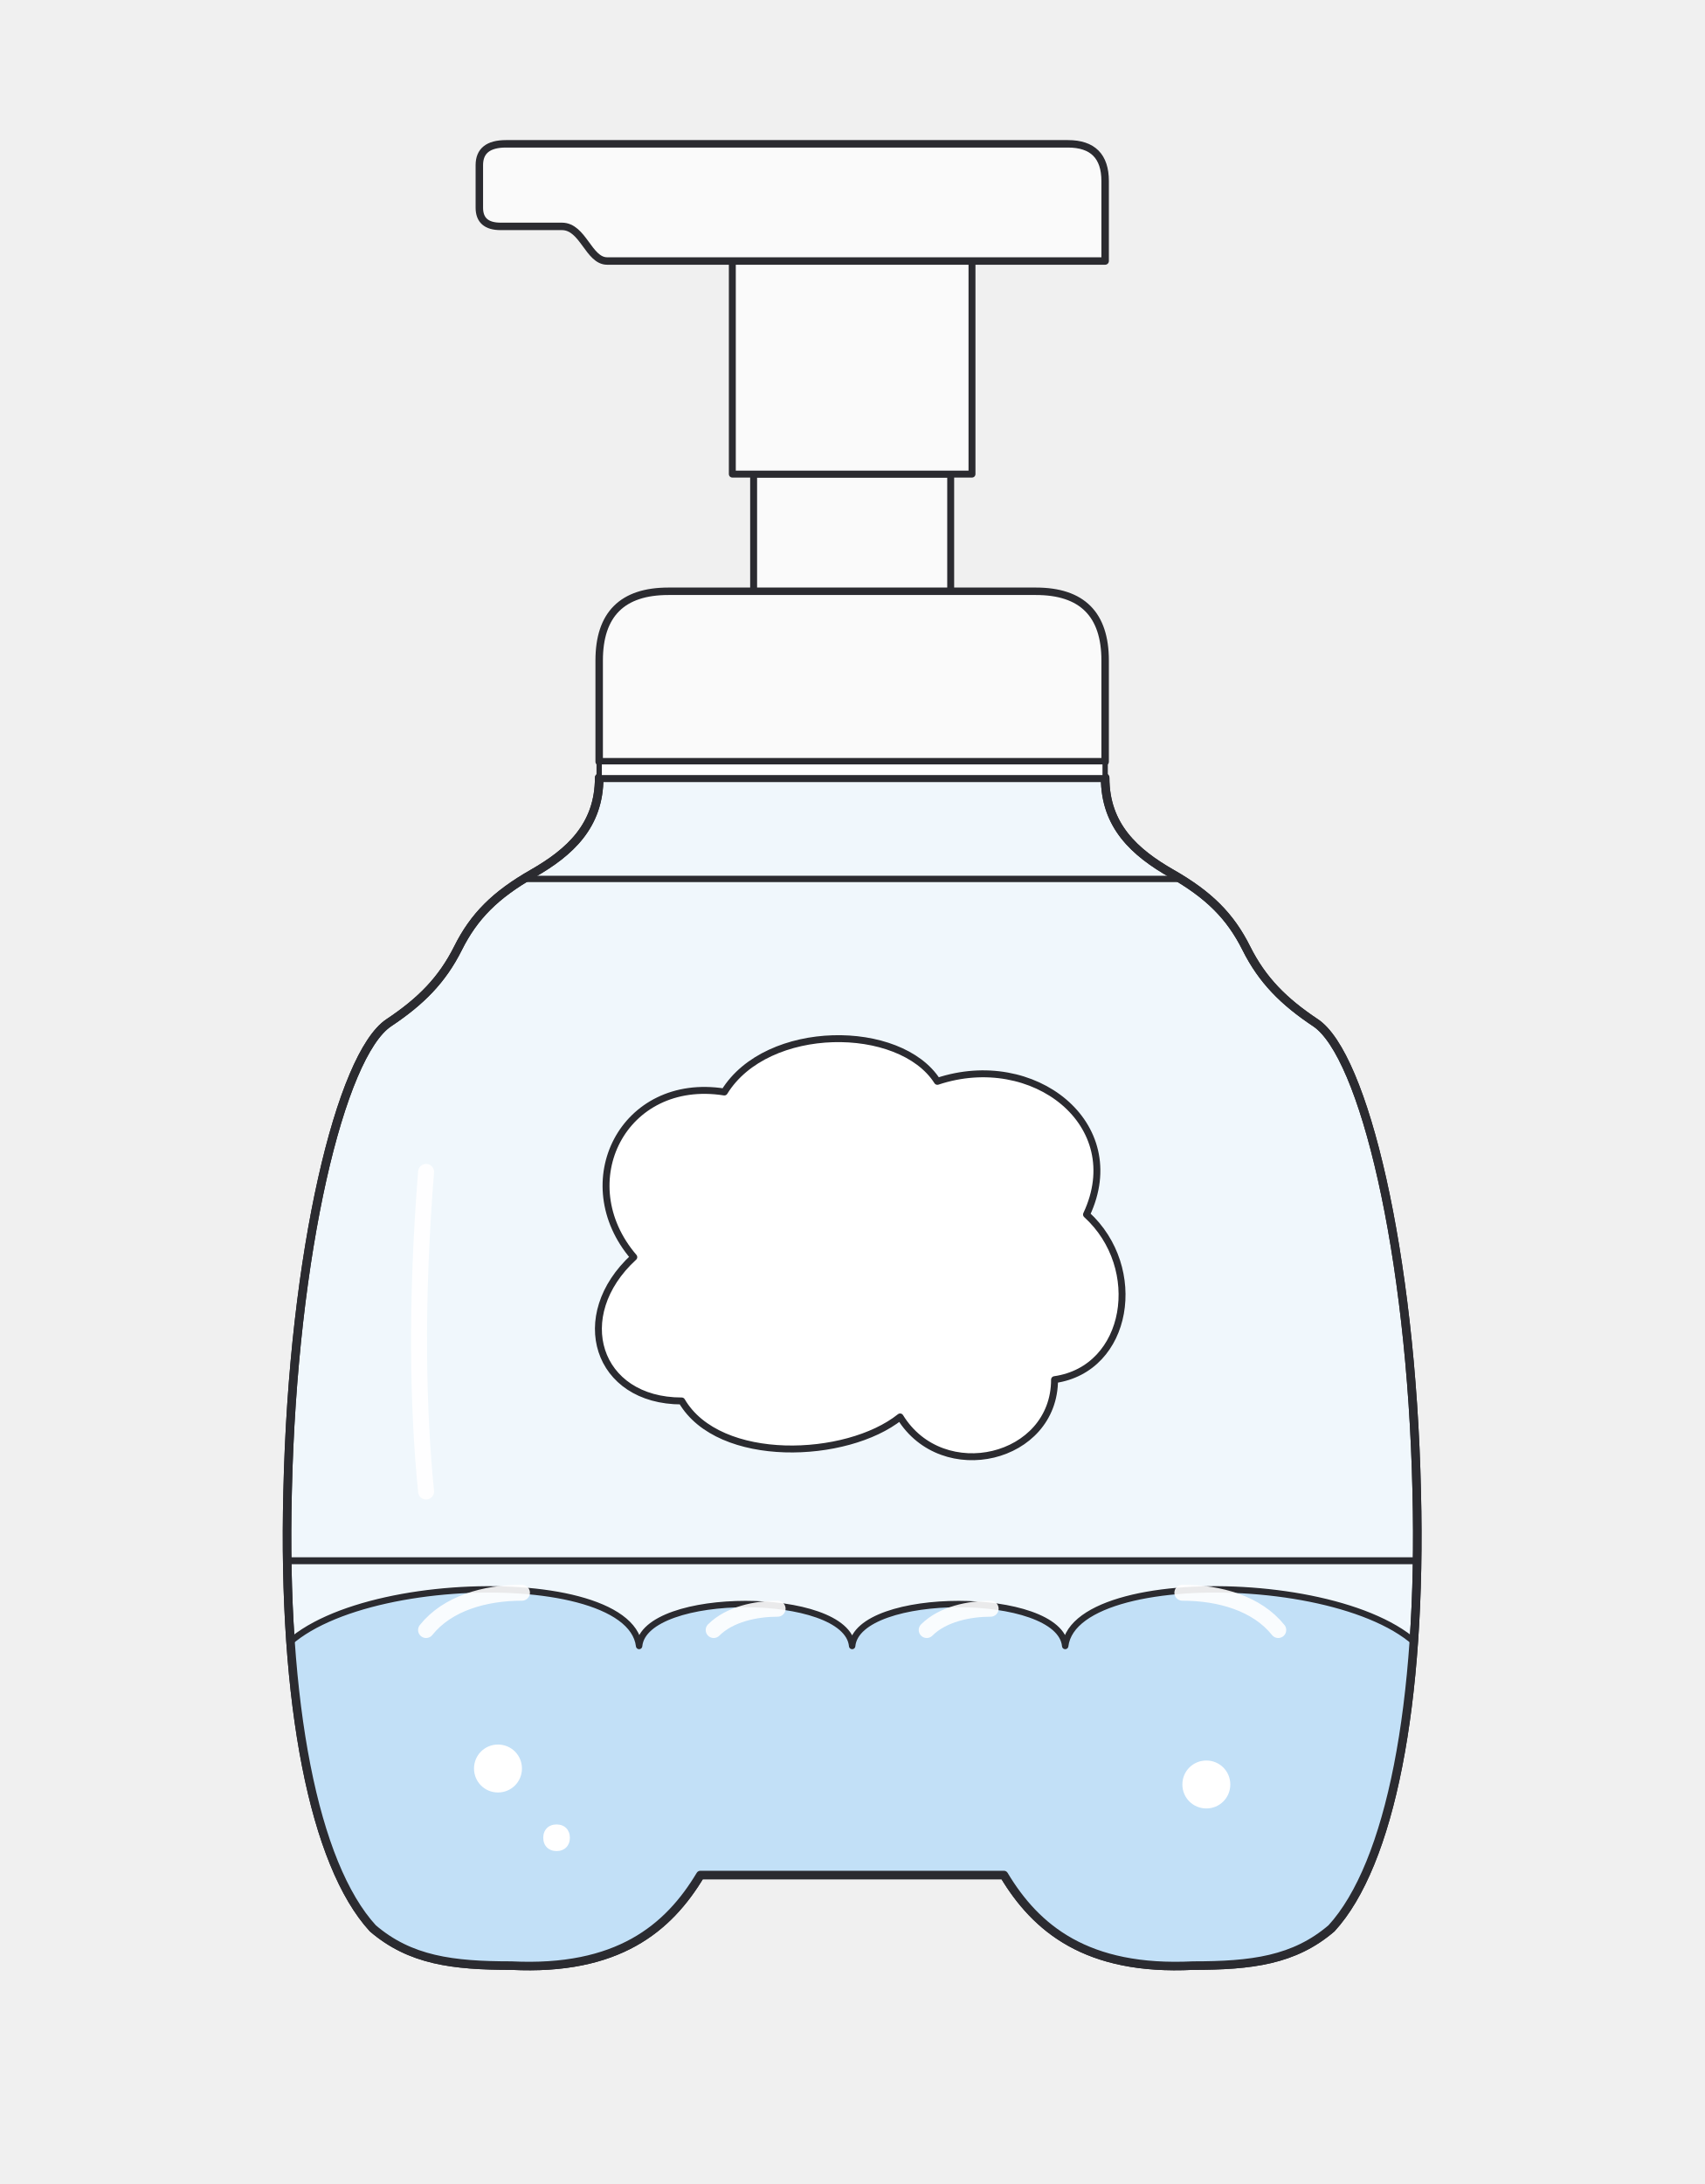
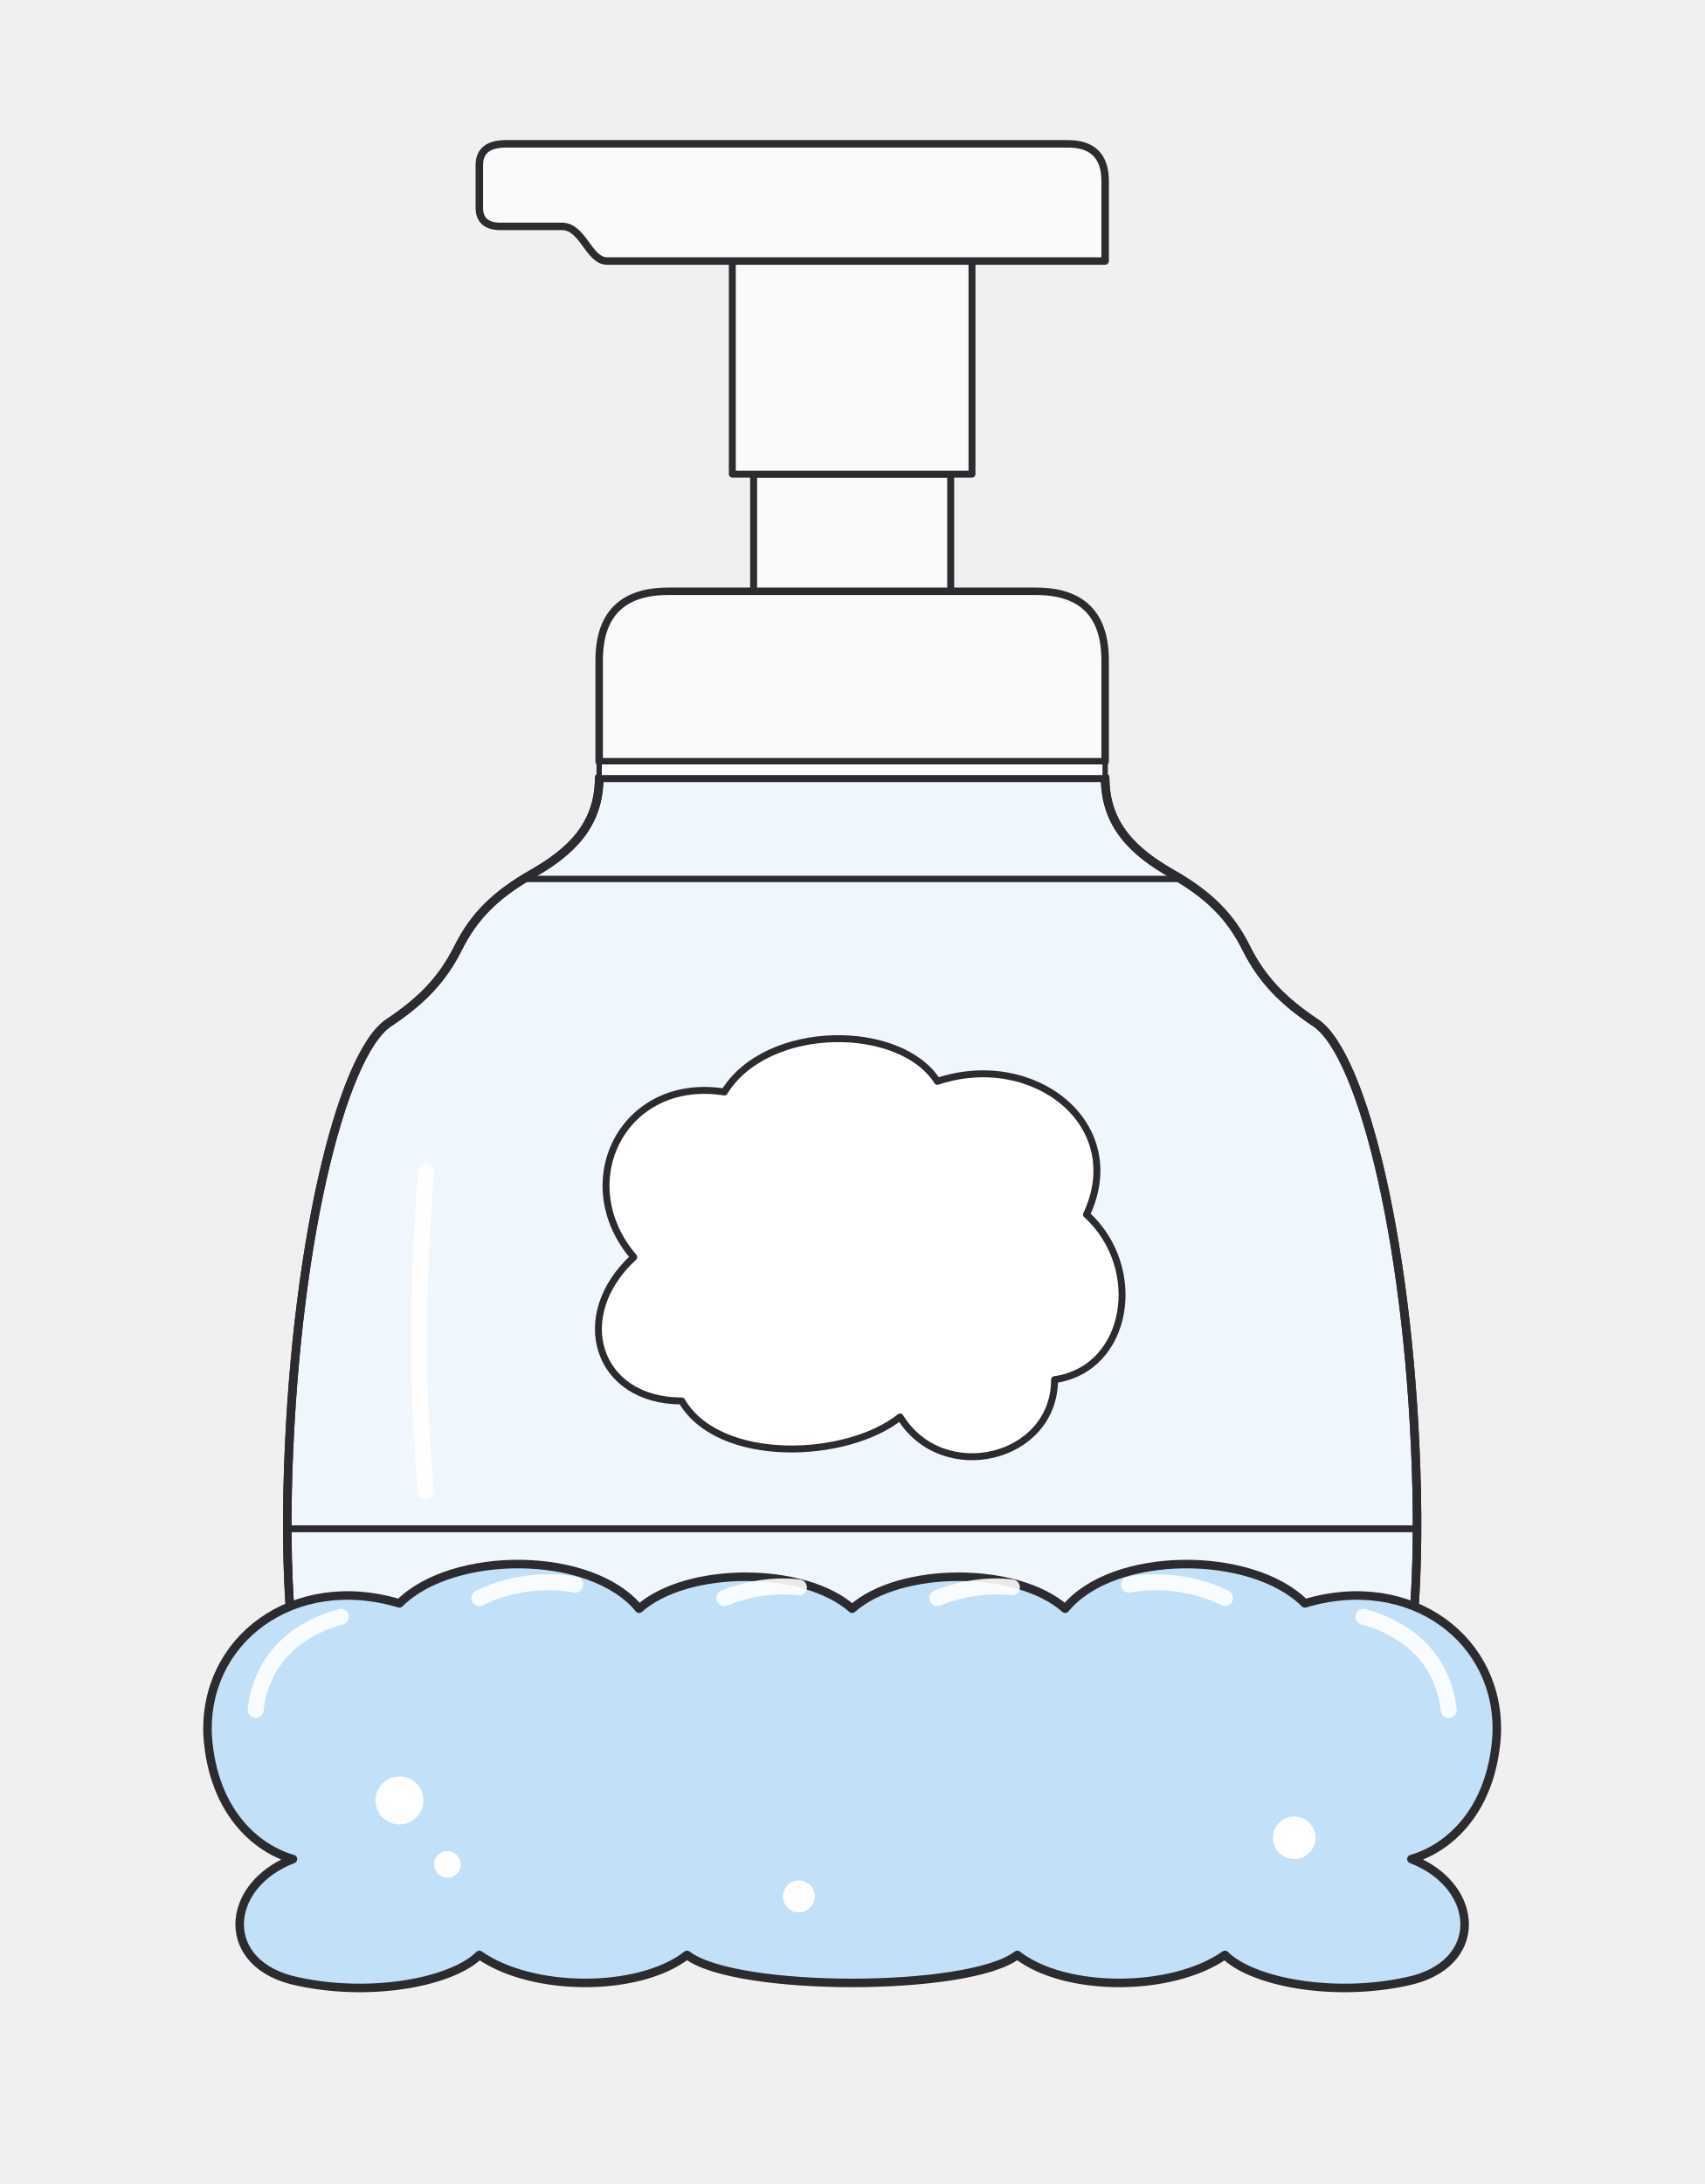
<svg xmlns="http://www.w3.org/2000/svg" width="640" height="820" viewBox="0 0 640 820">
  <defs>
    <clipPath id="clip-body">
-       <path d="M225 292 C225 310 214 320 200 328 C186 336 178 344 172 356 C166 368 158 376 146 384 C128 396 110 470 108 560 C106 640 118 700 140 724 C154 736 170 738 192 738 C232 740 251 724 263 704 L377 704 C389 724 408 740 448 738 C470 738 486 736 500 724 C522 700 534 640 532 560 C530 470 512 396 494 384 C482 376 474 368 468 356 C462 344 454 336 440 328 C426 320 415 310 415 292 Z" />
+       <path d="M225 292 C225 310 214 320 200 328 C186 336 178 344 172 356 C166 368 158 376 146 384 C128 396 110 470 108 560 C107 610 112 640 120 660 L520 660 C528 640 533 610 532 560 C530 470 512 396 494 384 C482 376 474 368 468 356 C462 344 454 336 440 328 C426 320 415 310 415 292 Z" />
    </clipPath>
  </defs>
-   <path id="body" d="M225 292 C225 310 214 320 200 328 C186 336 178 344 172 356 C166 368 158 376 146 384 C128 396 110 470 108 560 C106 640 118 700 140 724 C154 736 170 738 192 738 C232 740 251 724 263 704 L377 704 C389 724 408 740 448 738 C470 738 486 736 500 724 C522 700 534 640 532 560 C530 470 512 396 494 384 C482 376 474 368 468 356 C462 344 454 336 440 328 C426 320 415 310 415 292 Z" fill="#f0f7fc" stroke="#2b2b30" stroke-width="3.2" stroke-linejoin="round" stroke-linecap="round" />
-   <path id="band" d="M90 628 L100 632 C104 591 236 585 240 618 C242 597 318 597 320 618 C322 597 398 597 400 618 C404 585 536 591 540 632 L550 628 L550 760 L90 760 Z" fill="#c2e0f7" clip-path="url(#clip-body)" />
-   <path id="bandline" d="M100 632 C104 591 236 585 240 618 C242 597 318 597 320 618 C322 597 398 597 400 618 C404 585 536 591 540 632" fill="none" stroke="#2b2b30" stroke-width="2.4" stroke-linejoin="round" stroke-linecap="round" clip-path="url(#clip-body)" />
-   <path id="foam_highlight" d="M160 612 C168 602 182 598 196 598 M268 612 C274 606 284 604 292 604 M348 612 C354 606 364 604 372 604 M444 598 C458 598 472 602 480 612" fill="none" stroke="#ffffff" stroke-width="6" stroke-linecap="round" opacity="0.9" />
-   <path id="foam_bubbles" d="M196 664 C196 669 192 673 187 673 C182 673 178 669 178 664 C178 659 182 655 187 655 C192 655 196 659 196 664 Z M214 690 C214 693 212 695 209 695 C206 695 204 693 204 690 C204 687 206 685 209 685 C212 685 214 687 214 690 Z M462 670 C462 675 458 679 453 679 C448 679 444 675 444 670 C444 665 448 661 453 661 C458 661 462 665 462 670 Z" fill="#ffffff" />
-   <path id="mid_parting_line" d="M90 586 L550 586" fill="none" stroke="#2b2b30" stroke-width="2.6" stroke-linejoin="round" stroke-linecap="round" clip-path="url(#clip-body)" />
+   <path id="body" d="M225 292 C225 310 214 320 200 328 C186 336 178 344 172 356 C166 368 158 376 146 384 C128 396 110 470 108 560 C107 610 112 640 120 660 L520 660 C528 640 533 610 532 560 C530 470 512 396 494 384 C482 376 474 368 468 356 C462 344 454 336 440 328 C426 320 415 310 415 292 Z" fill="#f0f7fc" stroke="#2b2b30" stroke-width="3.2" stroke-linejoin="round" stroke-linecap="round" />
+   <path id="mid_parting_line" d="M90 574 L550 574" fill="none" stroke="#2b2b30" stroke-width="2.6" stroke-linejoin="round" stroke-linecap="round" clip-path="url(#clip-body)" />
  <path id="highlight" d="M160 440 C156 490 157 530 160 560" fill="none" stroke="#ffffff" stroke-width="6" stroke-linecap="round" opacity="0.9" />
  <path id="shoulder_parting_line" d="M90 330 L550 330" fill="none" stroke="#2b2b30" stroke-width="2.4" stroke-linejoin="round" stroke-linecap="round" clip-path="url(#clip-body)" />
  <path id="label" d="M238 472 C214 444 234 404 272 410 C288 384 338 384 352 406 C388 394 424 422 408 456 C430 476 424 514 396 518 C396 548 354 558 338 532 C318 548 270 550 256 526 C224 526 214 494 238 472 Z" fill="#ffffff" stroke="#2b2b30" stroke-width="2.6" stroke-linejoin="round" stroke-linecap="round" />
-   <path id="body_outline" d="M225 292 C225 310 214 320 200 328 C186 336 178 344 172 356 C166 368 158 376 146 384 C128 396 110 470 108 560 C106 640 118 700 140 724 C154 736 170 738 192 738 C232 740 251 724 263 704 L377 704 C389 724 408 740 448 738 C470 738 486 736 500 724 C522 700 534 640 532 560 C530 470 512 396 494 384 C482 376 474 368 468 356 C462 344 454 336 440 328 C426 320 415 310 415 292 Z" fill="none" stroke="#2b2b30" stroke-width="3.2" stroke-linejoin="round" stroke-linecap="round" />
+   <path id="body_outline" d="M225 292 C225 310 214 320 200 328 C186 336 178 344 172 356 C166 368 158 376 146 384 C128 396 110 470 108 560 C107 610 112 640 120 660 L520 660 C528 640 533 610 532 560 C530 470 512 396 494 384 C482 376 474 368 468 356 C462 344 454 336 440 328 C426 320 415 310 415 292 Z" fill="none" stroke="#2b2b30" stroke-width="3.2" stroke-linejoin="round" stroke-linecap="round" />
+   <path id="foam_base" d="M150 602 C170 582 222 582 240 604 C258 588 302 588 320 604 C338 588 382 588 400 604 C418 582 470 582 490 602 C530 590 564 616 562 652 C560 680 544 694 530 698 C556 708 558 738 528 744 C500 750 470 744 460 734 C440 748 400 748 382 734 C364 748 276 748 258 734 C240 748 200 748 180 734 C170 744 140 750 112 744 C82 738 84 708 110 698 C96 694 80 680 78 652 C76 616 110 590 150 602 Z" fill="#c2e0f7" stroke="#2b2b30" stroke-width="3.2" stroke-linejoin="round" stroke-linecap="round" />
+   <path id="foam_highlight" d="M96 642 C98 624 110 612 128 607 M544 642 C542 624 530 612 512 607 M180 600 C192 594 206 593 216 595 M272 600 C282 596 292 595 300 596 M352 600 C362 596 372 595 380 596 M424 595 C434 593 448 594 460 600" fill="none" stroke="#ffffff" stroke-width="6" stroke-linecap="round" opacity="0.9" />
+   <path id="foam_bubbles" d="M159 676 C159 681.0 155.0 685 150 685 C145.0 685 141 681.0 141 676 C141 671.0 145.0 667 150 667 C155.0 667 159 671.0 159 676 Z M173 700 C173 702.8 170.8 705 168 705 C165.2 705 163 702.8 163 700 C163 697.2 165.2 695 168 695 C170.8 695 173 697.2 173 700 Z M494 690 C494 694.4 490.4 698 486 698 C481.6 698 478 694.4 478 690 C478 685.6 481.6 682 486 682 C490.4 682 494 685.6 494 690 Z M306 712 C306 715.3 303.3 718 300 718 C296.7 718 294 715.3 294 712 C294 708.7 296.7 706 300 706 C303.3 706 306 708.7 306 712 Z" fill="#ffffff" />
  <path id="stem_lower" d="M283 178 L357 178 L357 224 L283 224 Z" fill="#fafafa" stroke="#2b2b30" stroke-width="2.6" stroke-linejoin="round" stroke-linecap="round" />
  <path id="stem_upper" d="M275 98 L365 98 L365 178 L275 178 Z" fill="#fafafa" stroke="#2b2b30" stroke-width="2.6" stroke-linejoin="round" stroke-linecap="round" />
  <path id="cap" d="M225 286 L225 248 Q225 222 251 222 L389 222 Q415 222 415 248 L415 286 Z" fill="#fafafa" stroke="#2b2b30" stroke-width="2.8" stroke-linejoin="round" stroke-linecap="round" />
  <path id="cap_ring" d="M225 286 L415 286 L415 292 L225 292 Z" fill="#ffffff" stroke="#2b2b30" stroke-width="2.0" stroke-linejoin="round" stroke-linecap="round" />
  <path id="pump_head" d="M190 54 L401 54 Q415 54 415 68 L415 98 L228 98 C221 98 219 85 211 85 L188 85 Q180 85 180 78 L180 62 Q180 54 190 54 Z" fill="#fafafa" stroke="#2b2b30" stroke-width="2.8" stroke-linejoin="round" stroke-linecap="round" />
</svg>
